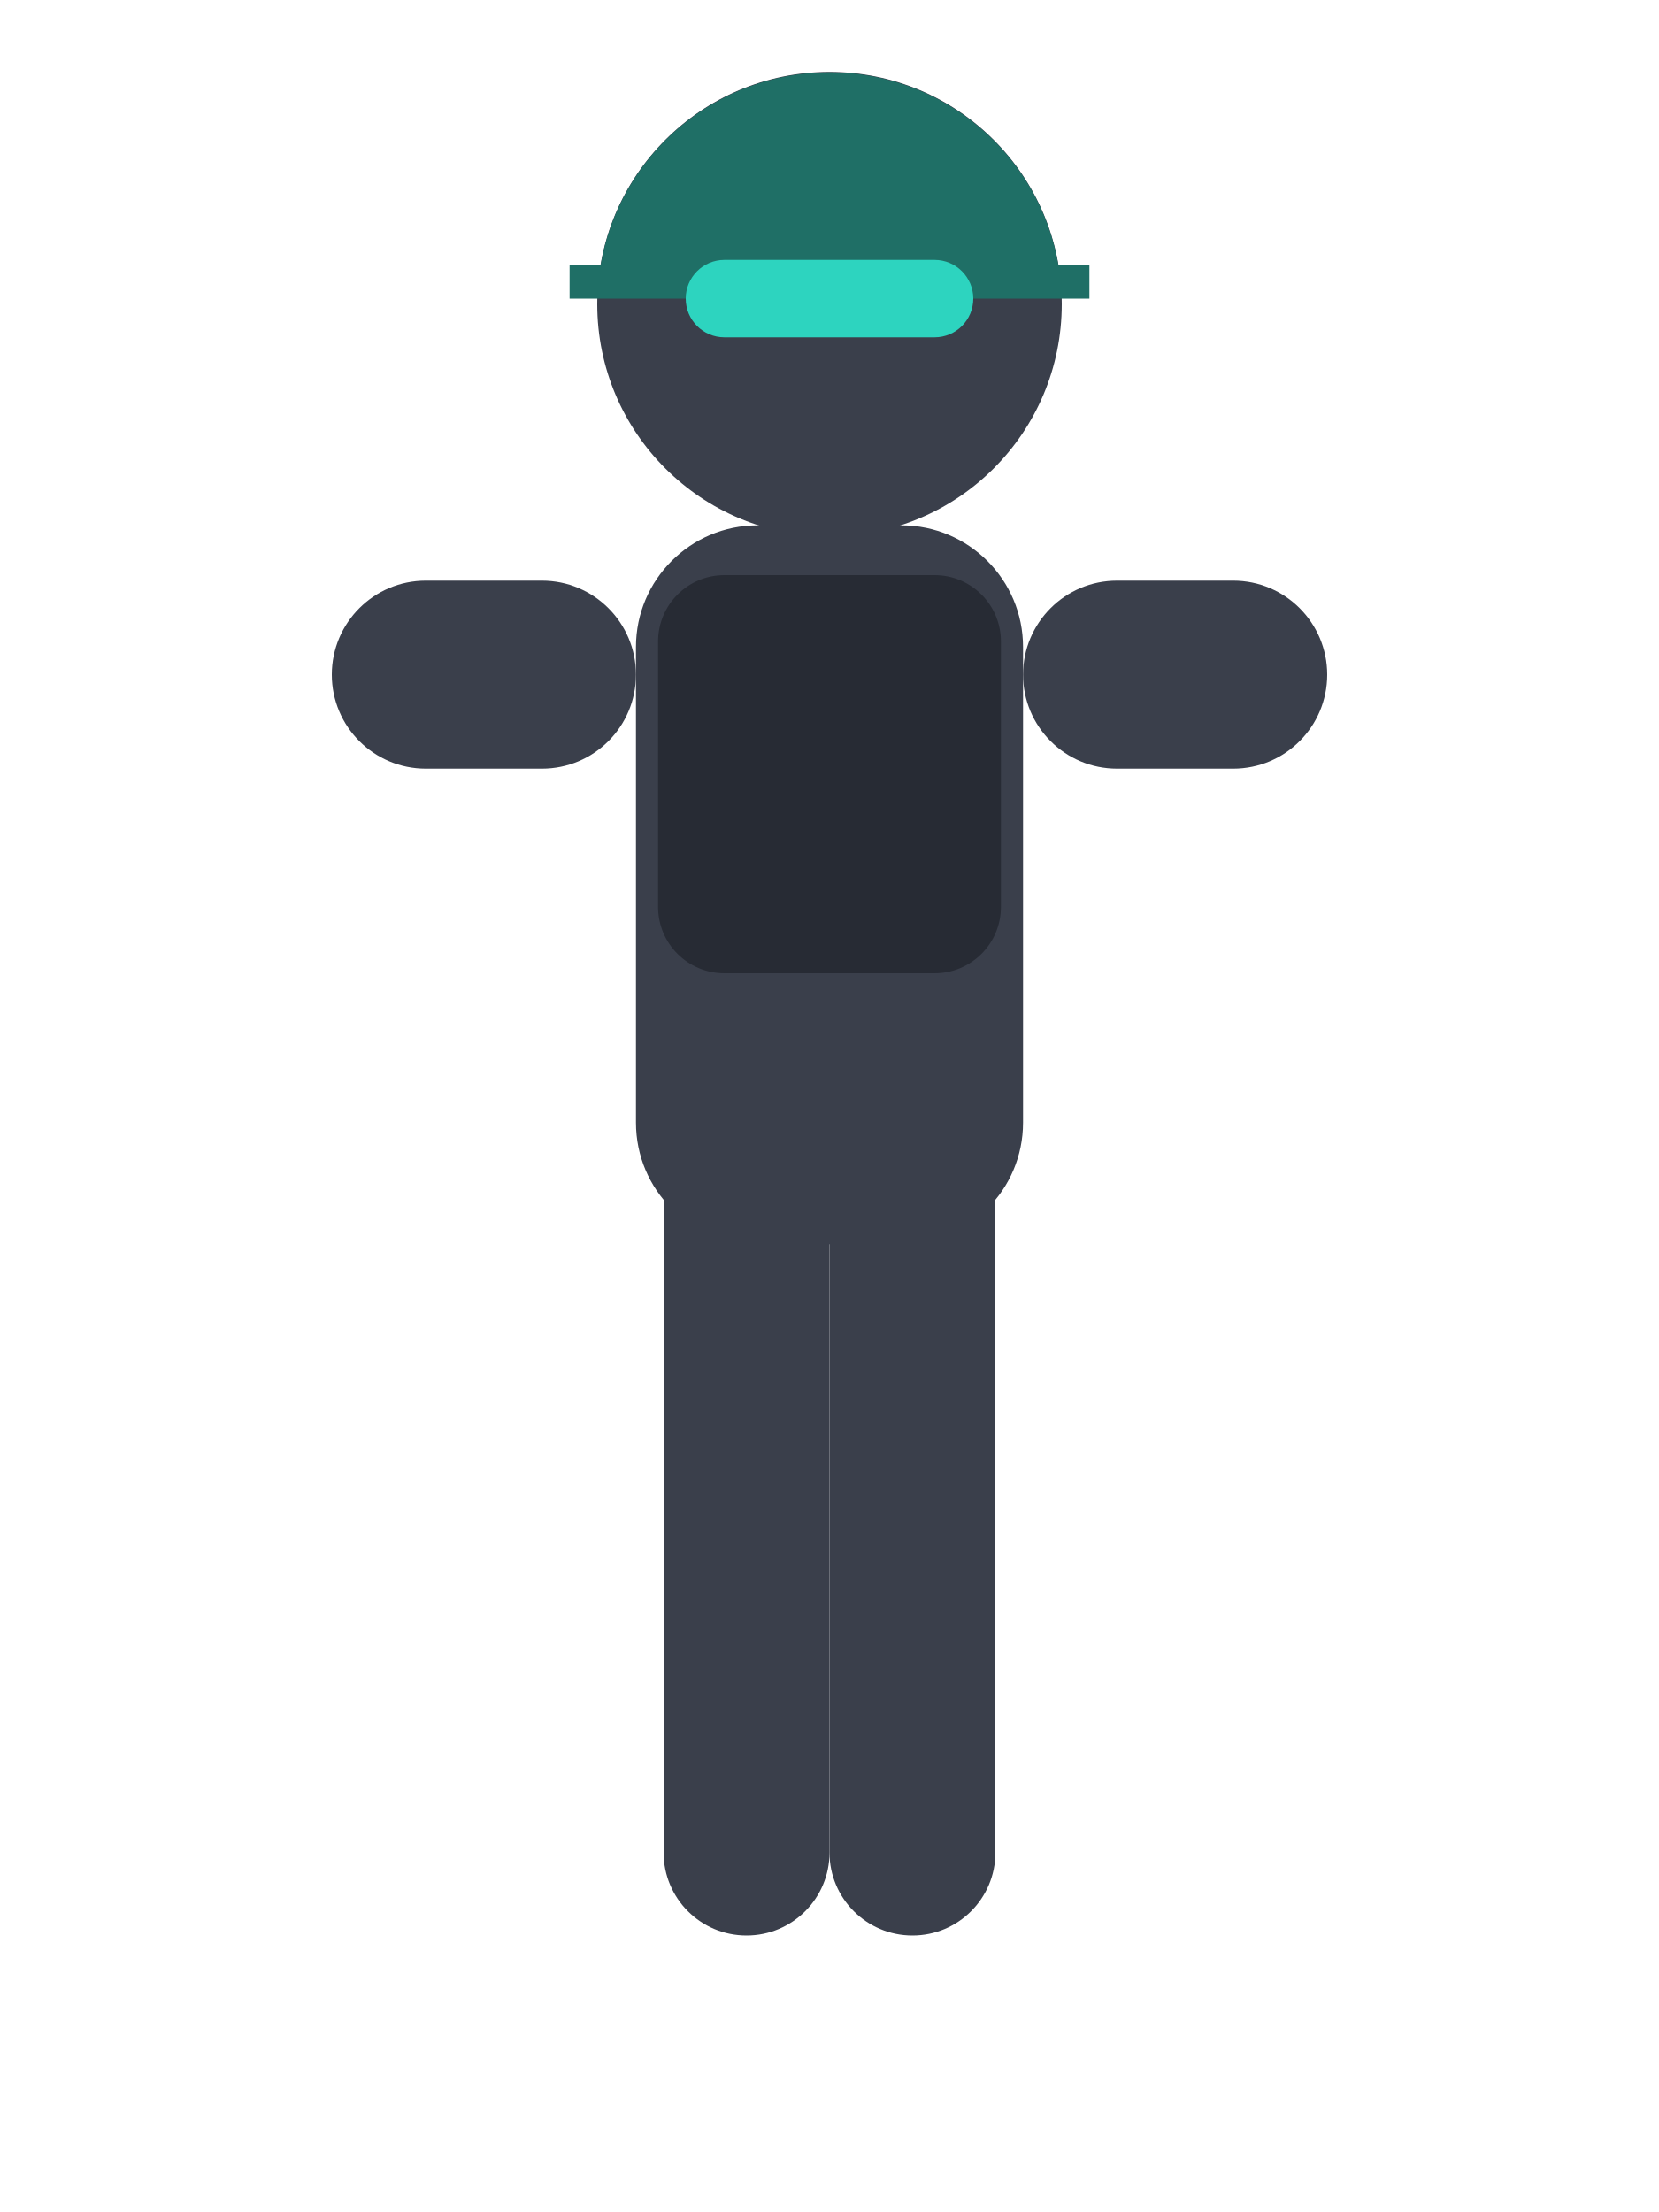
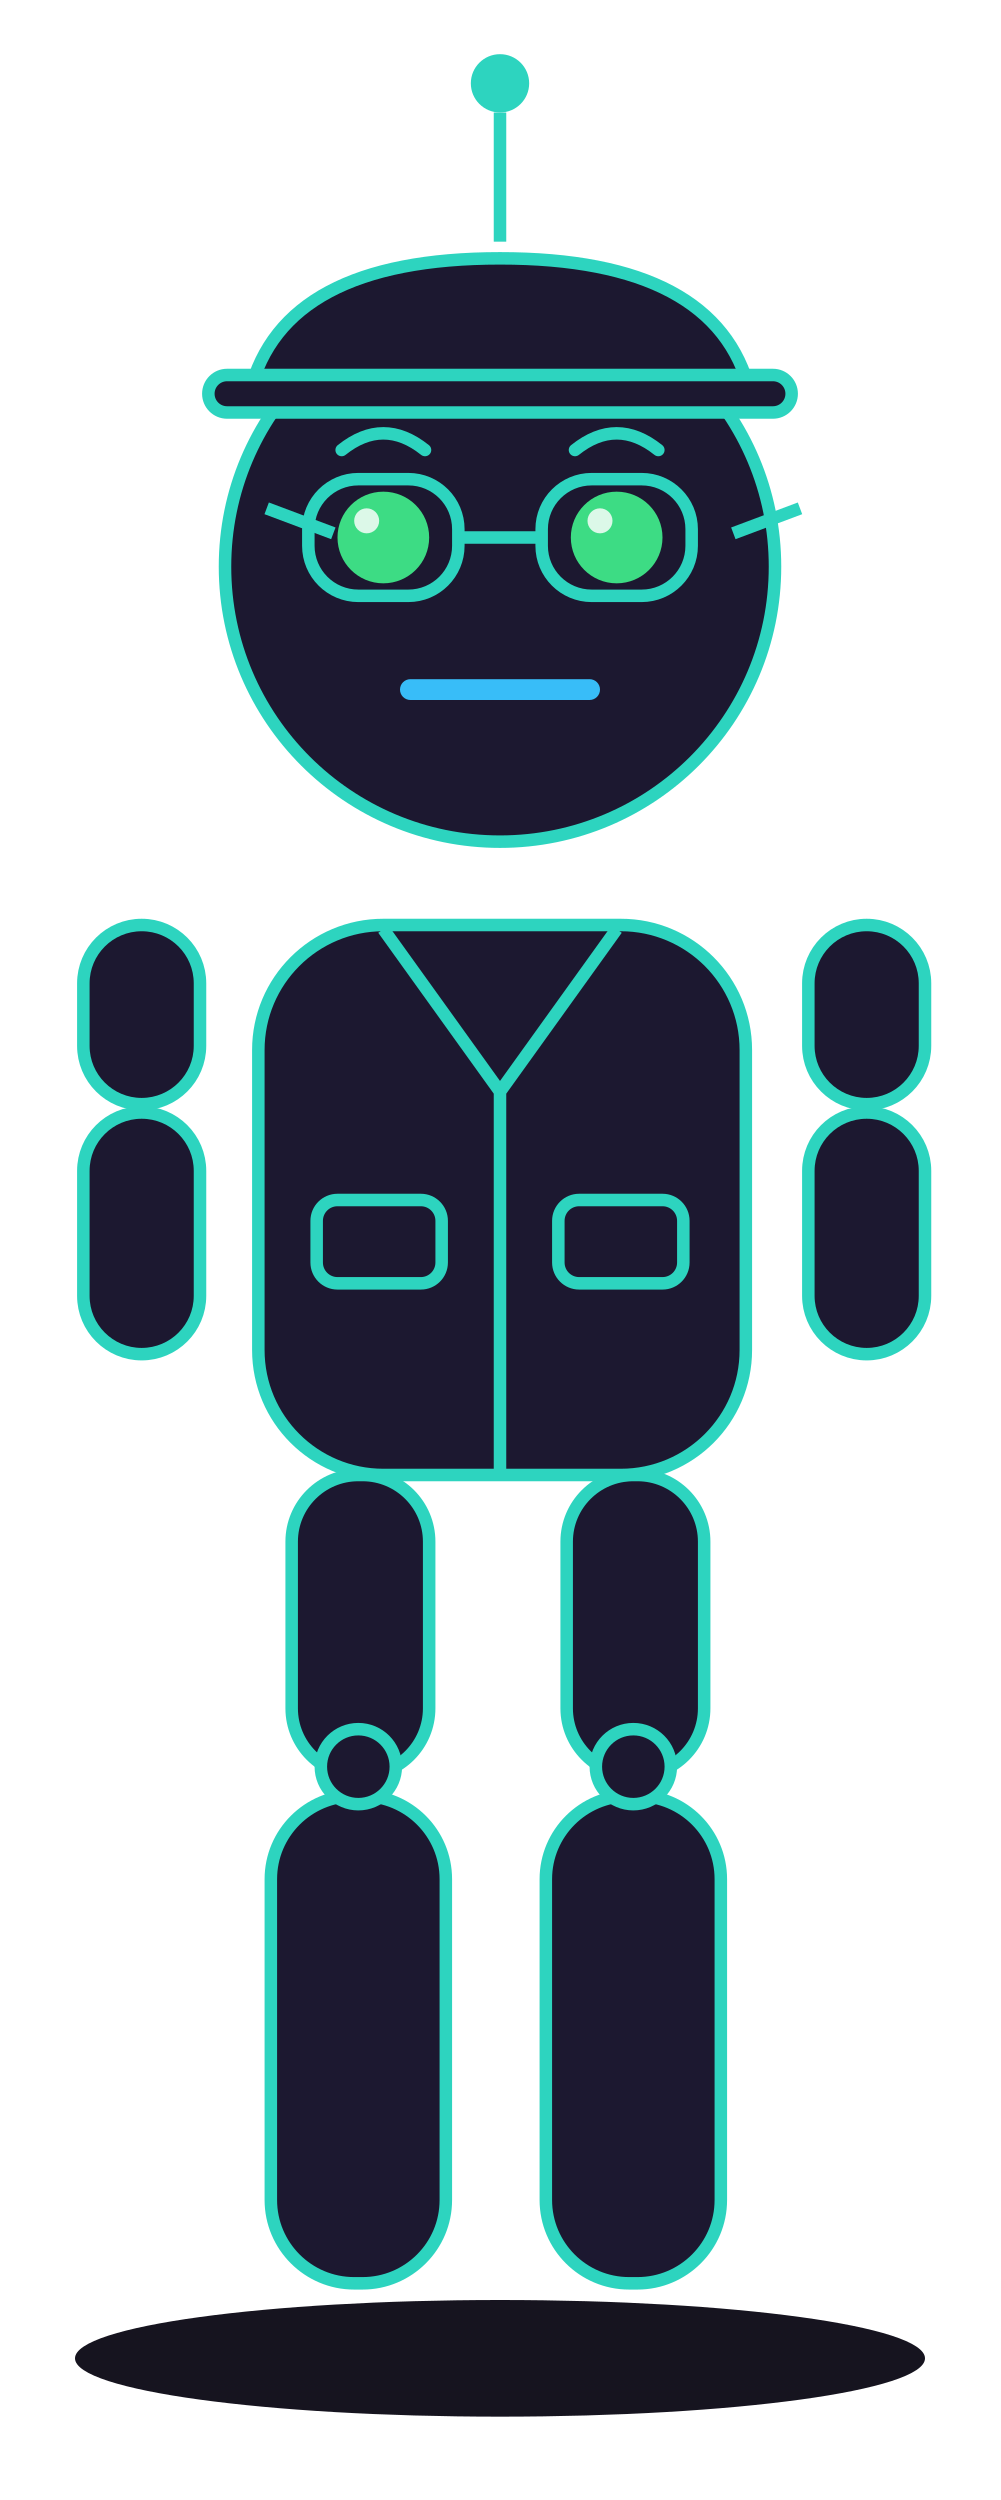
- <svg xmlns="http://www.w3.org/2000/svg" id="lectura-char" viewBox="0 0 300 400" role="img" aria-label="Garde">
-   <defs>
-     <rect id="p-arm" width="55" height="34" rx="17" />
-     <rect id="p-leg" width="30" height="150" rx="15" />
-   </defs>
-   <g id="char" fill="#3a3f4b">
-     <g id="leg-l">
-       <use href="#p-leg" x="120" y="200" />
-     </g>
-     <g id="leg-r">
-       <use href="#p-leg" x="150" y="200" />
-     </g>
-     <g id="arm-l">
-       <use href="#p-arm" x="60" y="105" />
-     </g>
-     <g id="arm-r">
-       <use href="#p-arm" x="185" y="105" />
-     </g>
-     <g id="torso">
-       <rect x="115" y="95" width="70" height="130" rx="22" />
-       <rect x="119" y="104" width="62" height="72" rx="12" fill="#272b34" />
-     </g>
-     <g id="head">
-       <circle cx="150" cy="55" r="42" />
-       <path d="M108.6 48 A42 42 0 0 1 191.4 48 L197 48 L197 54 L103 54 L103 48 Z" fill="#1f6f66" />
-       <rect id="visor" x="124" y="47" width="52" height="14" rx="7" fill="#2dd4bf" />
-       <path id="visor-happy" d="M124 58 Q150 40 176 58" fill="none" stroke="#2dd4bf" stroke-width="10" stroke-linecap="round" style="display:none" />
-     </g>
+ <svg xmlns="http://www.w3.org/2000/svg" id="lectura-char" viewBox="0 0 240 600" role="img" aria-label="Garde">
+   <ellipse cx="120" cy="566" rx="102" ry="14" fill="#16141f" />
+   <g id="legs" fill="#1c1830" stroke="#2dd4bf" stroke-width="3">
+     <rect x="70" y="354" width="33" height="72" rx="16" />
+     <rect x="136" y="354" width="33" height="72" rx="16" />
+     <rect x="65" y="431" width="42" height="117" rx="20" />
+     <rect x="131" y="431" width="42" height="117" rx="20" />
+     <circle cx="86" cy="424" r="9" />
+     <circle cx="152" cy="424" r="9" />
+   </g>
+   <g id="arm-l" fill="#1c1830" stroke="#2dd4bf" stroke-width="3">
+     <rect x="20" y="222" width="28" height="43" rx="14" />
+     <rect x="20" y="267" width="28" height="58" rx="14" />
+   </g>
+   <g id="arm-r" fill="#1c1830" stroke="#2dd4bf" stroke-width="3">
+     <rect x="194" y="222" width="28" height="43" rx="14" />
+     <rect x="194" y="267" width="28" height="58" rx="14" />
+   </g>
+   <g id="body">
+     <rect x="62" y="222" width="117" height="132" rx="30" fill="#1c1830" stroke="#2dd4bf" stroke-width="3" />
+     <path d="M92 223 L120 262 L148 223 M120 262 V353" fill="none" stroke="#2dd4bf" stroke-width="3" stroke-linejoin="round" />
+     <rect x="76" y="288" width="30" height="20" rx="5" fill="none" stroke="#2dd4bf" stroke-width="3" />
+     <rect x="134" y="288" width="30" height="20" rx="5" fill="none" stroke="#2dd4bf" stroke-width="3" />
+     <line x1="120" y1="27" x2="120" y2="58" stroke="#2dd4bf" stroke-width="3" />
+     <circle cx="120" cy="20" r="7" fill="#2dd4bf" />
+     <circle cx="120" cy="136" r="66" fill="#1c1830" stroke="#2dd4bf" stroke-width="3" />
+     <path d="M60 94 Q68 62 120 62 Q172 62 180 94 Z" fill="#1c1830" stroke="#2dd4bf" stroke-width="3" stroke-linejoin="round" />
+     <rect x="50" y="90" width="140" height="9" rx="4.5" fill="#1c1830" stroke="#2dd4bf" stroke-width="3" />
+     <line x1="64" y1="122" x2="80" y2="128" stroke="#2dd4bf" stroke-width="3" />
+     <line x1="176" y1="128" x2="192" y2="122" stroke="#2dd4bf" stroke-width="3" />
+     <rect x="74" y="115" width="36" height="28" rx="12" fill="none" stroke="#2dd4bf" stroke-width="3" />
+     <rect x="130" y="115" width="36" height="28" rx="12" fill="none" stroke="#2dd4bf" stroke-width="3" />
+     <line x1="110" y1="129" x2="130" y2="129" stroke="#2dd4bf" stroke-width="3" />
+     <path id="brow-l" d="M82 108 Q92 100 102 108" fill="none" stroke="#2dd4bf" stroke-width="3" stroke-linecap="round" />
+     <path id="brow-r" d="M138 108 Q148 100 158 108" fill="none" stroke="#2dd4bf" stroke-width="3" stroke-linecap="round" />
+     <circle id="eye-l" cx="92" cy="129" r="11" fill="#3ddc84" />
+     <circle id="eye-r" cx="148" cy="129" r="11" fill="#3ddc84" />
+     <circle cx="88" cy="125" r="3" fill="#dcf8e8" />
+     <circle cx="144" cy="125" r="3" fill="#dcf8e8" />
+     <rect id="mouth" x="96" y="163" width="48" height="5" rx="2.5" fill="#38bdf8" />
  </g>
</svg>
